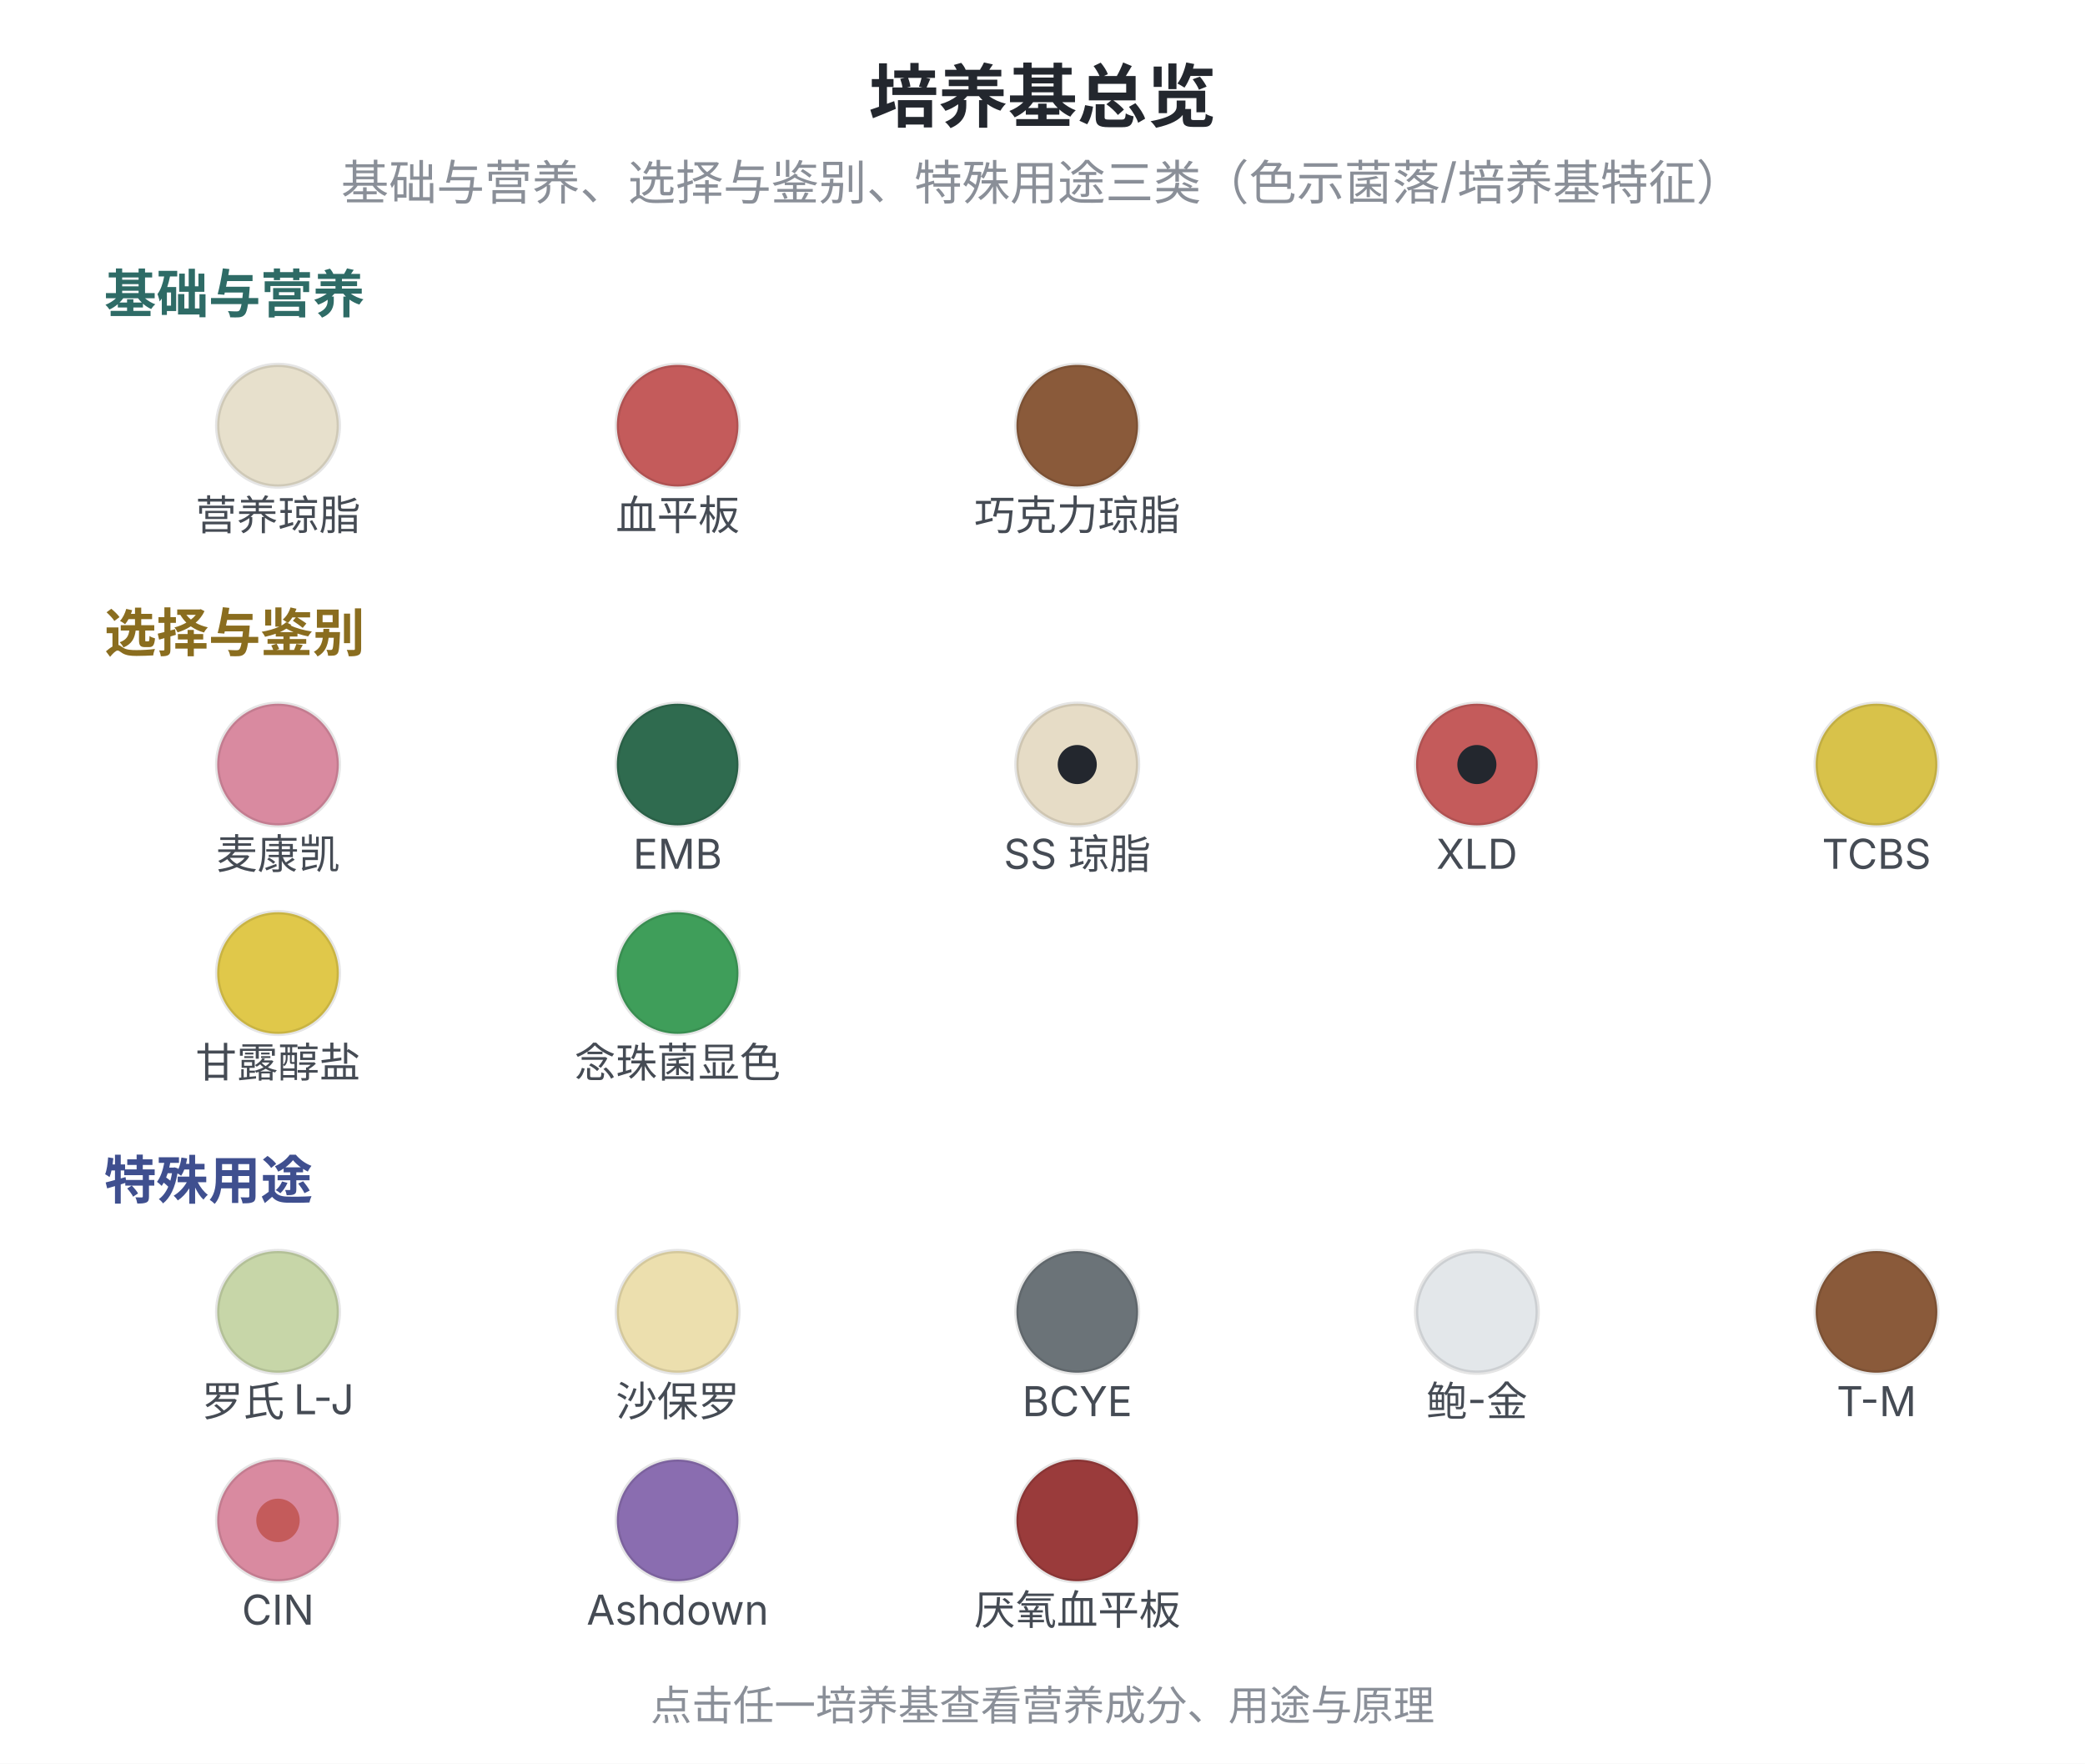
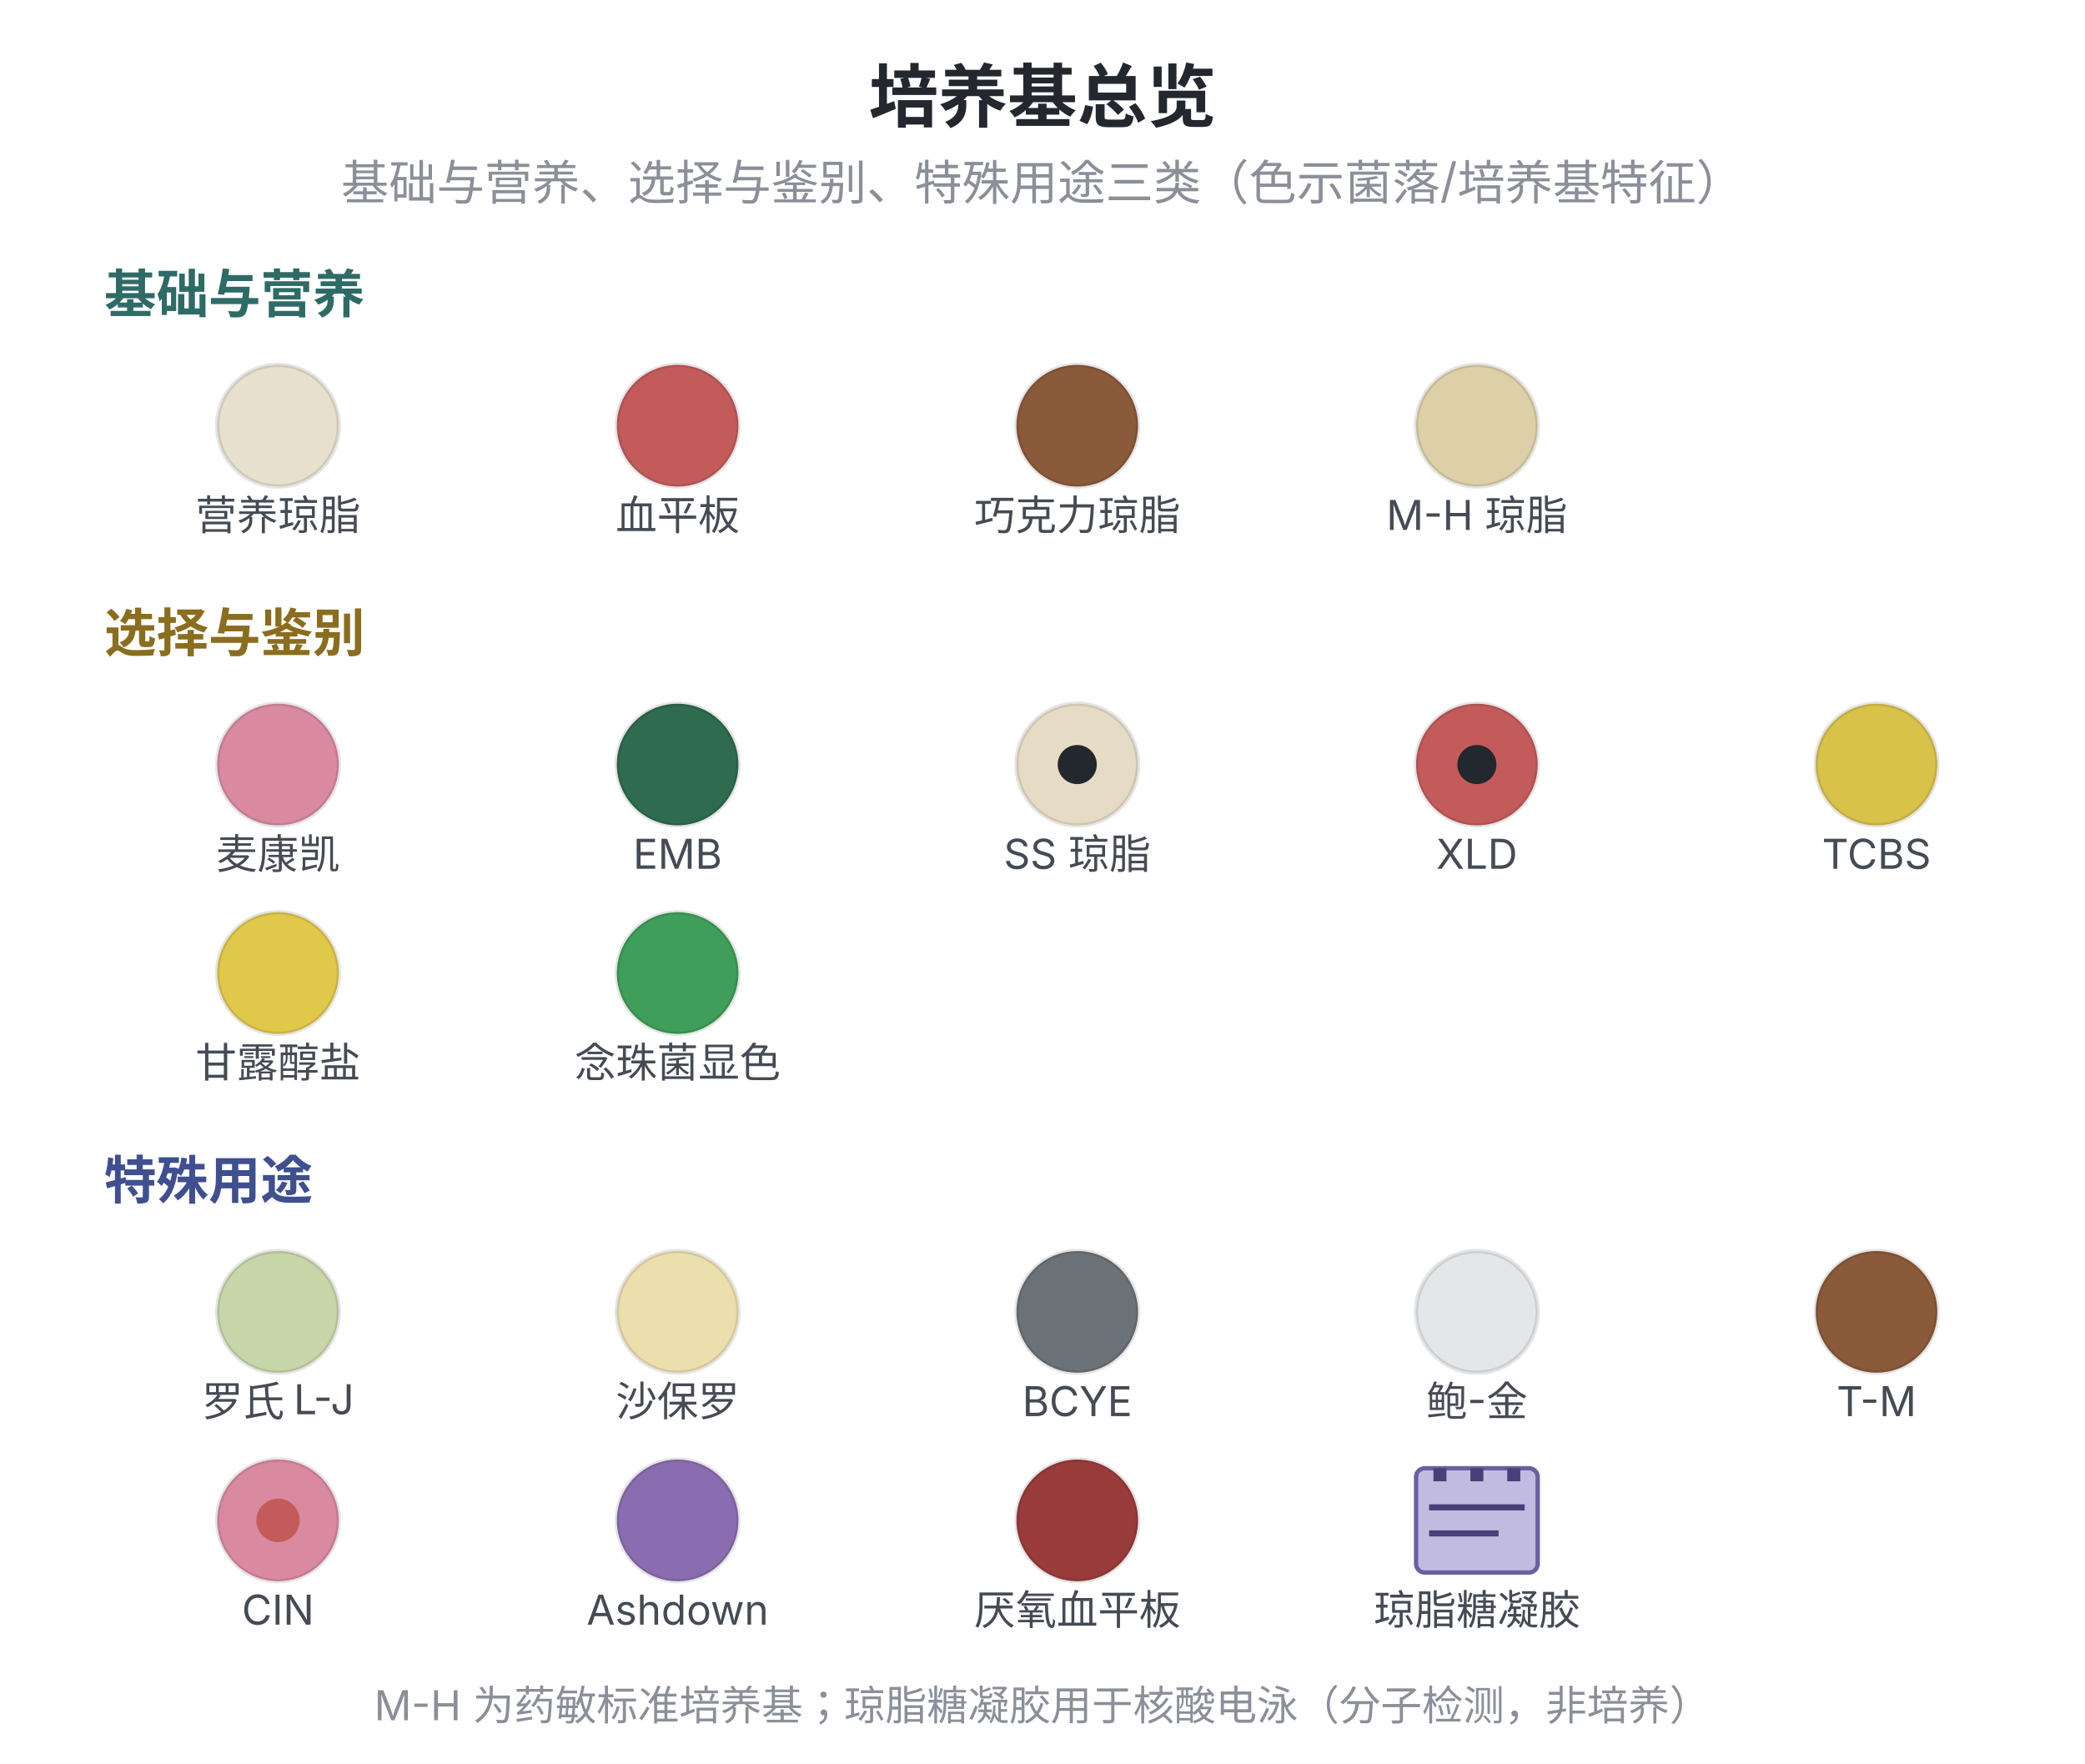
<svg xmlns="http://www.w3.org/2000/svg" viewBox="0 0 480 406" font-family="-apple-system,'PingFang SC','Microsoft YaHei',sans-serif">
  <rect width="480" height="406" fill="#ffffff" />
  <text x="240" y="28" text-anchor="middle" font-size="16" font-weight="700" fill="#23272e">培养基总览</text>
  <text x="240" y="46" text-anchor="middle" font-size="11" fill="#8a8f98">基础与营养、选择与鉴别、特殊用途三类（色示菌落/培养基特征）</text>
  <text x="24" y="72" font-size="12" font-weight="700" fill="#2e6b66">基础与营养</text>
  <g text-anchor="middle" font-size="9.5" fill="#454b54">
    <g>
      <circle cx="64" cy="98" r="14" fill="#e7e0cc" stroke="#0000001a" />
      <text x="64" y="122">营养琼脂</text>
    </g>
    <g>
      <circle cx="156" cy="98" r="14" fill="#c45b5b" stroke="#0000001a" />
      <text x="156" y="122">血平板</text>
    </g>
    <g>
      <circle cx="248" cy="98" r="14" fill="#8a5a3a" stroke="#0000001a" />
      <text x="248" y="122">巧克力琼脂</text>
+     </g>
+     <g>
+       <circle cx="340" cy="98" r="14" fill="#ddd0a8" stroke="#0000001a" />
+       <text x="340" y="122">M-H 琼脂</text>
    </g>
  </g>
  <text x="24" y="150" font-size="12" font-weight="700" fill="#8a6d1f">选择与鉴别</text>
  <g text-anchor="middle" font-size="9.5" fill="#454b54">
    <g>
      <circle cx="64" cy="176" r="14" fill="#d98aa0" stroke="#0000001a" />
      <text x="64" y="200">麦康凯</text>
    </g>
    <g>
      <circle cx="156" cy="176" r="14" fill="#2f6b4f" stroke="#0000001a" />
      <text x="156" y="200">EMB</text>
    </g>
    <g>
      <circle cx="248" cy="176" r="14" fill="#e6dcc6" stroke="#0000001a" />
      <circle cx="248" cy="176" r="4.5" fill="#23272e" />
      <text x="248" y="200">SS 琼脂</text>
    </g>
    <g>
      <circle cx="340" cy="176" r="14" fill="#c45b5b" stroke="#0000001a" />
      <circle cx="340" cy="176" r="4.5" fill="#23272e" />
      <text x="340" y="200">XLD</text>
    </g>
    <g>
      <circle cx="432" cy="176" r="14" fill="#d8c24a" stroke="#0000001a" />
      <text x="432" y="200">TCBS</text>
    </g>
    <g>
      <circle cx="64" cy="224" r="14" fill="#e0c84a" stroke="#0000001a" />
      <text x="64" y="248">甘露醇盐</text>
    </g>
    <g>
      <circle cx="156" cy="224" r="14" fill="#3f9e5a" stroke="#0000001a" />
      <text x="156" y="248">念珠菌显色</text>
    </g>
  </g>
  <text x="24" y="276" font-size="12" font-weight="700" fill="#3f4f8f">特殊用途</text>
  <g text-anchor="middle" font-size="9.5" fill="#454b54">
    <g>
      <circle cx="64" cy="302" r="14" fill="#c7d6a8" stroke="#0000001a" />
      <text x="64" y="326">罗氏 L-J</text>
    </g>
    <g>
      <circle cx="156" cy="302" r="14" fill="#ecdfae" stroke="#0000001a" />
      <text x="156" y="326">沙保罗</text>
    </g>
    <g>
      <circle cx="248" cy="302" r="14" fill="#6b7378" stroke="#0000001a" />
      <text x="248" y="326">BCYE</text>
    </g>
    <g>
      <circle cx="340" cy="302" r="14" fill="#e3e7ea" stroke="#0000001a" />
      <text x="340" y="326">鲍-金</text>
    </g>
    <g>
      <circle cx="432" cy="302" r="14" fill="#8a5a3a" stroke="#0000001a" />
      <text x="432" y="326">T-M</text>
    </g>
    <g>
      <circle cx="64" cy="350" r="14" fill="#d98aa0" stroke="#0000001a" />
      <circle cx="64" cy="350" r="5" fill="#c45b5b" />
      <text x="64" y="374">CIN</text>
    </g>
    <g>
      <circle cx="156" cy="350" r="14" fill="#8a6db0" stroke="#0000001a" />
      <text x="156" y="374">Ashdown</text>
    </g>
    <g>
      <circle cx="248" cy="350" r="14" fill="#9a3b3b" stroke="#0000001a" />
      <text x="248" y="374">厌氧血平板</text>
    </g>
+     <g>
+       <rect x="326" y="338" width="28" height="24" rx="2" fill="#c2bbe0" stroke="#6a5fa0" stroke-width="1" />
+       <g fill="#4a3f78">
+         <rect x="330" y="338" width="3" height="3" />
+         <rect x="338.5" y="338" width="3" height="3" />
+         <rect x="347" y="338" width="3" height="3" />
+       </g>
+       <g stroke="#4a3f78" stroke-width="1.4">
+         <line x1="329" y1="347" x2="351" y2="347" />
+         <line x1="329" y1="353" x2="345" y2="353" />
+       </g>
+       <text x="340" y="374">琼脂糖凝胶</text>
+     </g>
  </g>
-   <text x="240" y="396" text-anchor="middle" font-size="9.5" fill="#8a8f98">点击任一培养基查看营养成分、用途与原理</text>
+   <text x="240" y="396" text-anchor="middle" font-size="9.5" fill="#8a8f98">M-H 为药敏标准培养基；琼脂糖凝胶用于核酸电泳（分子检测，非培养）</text>
</svg>
